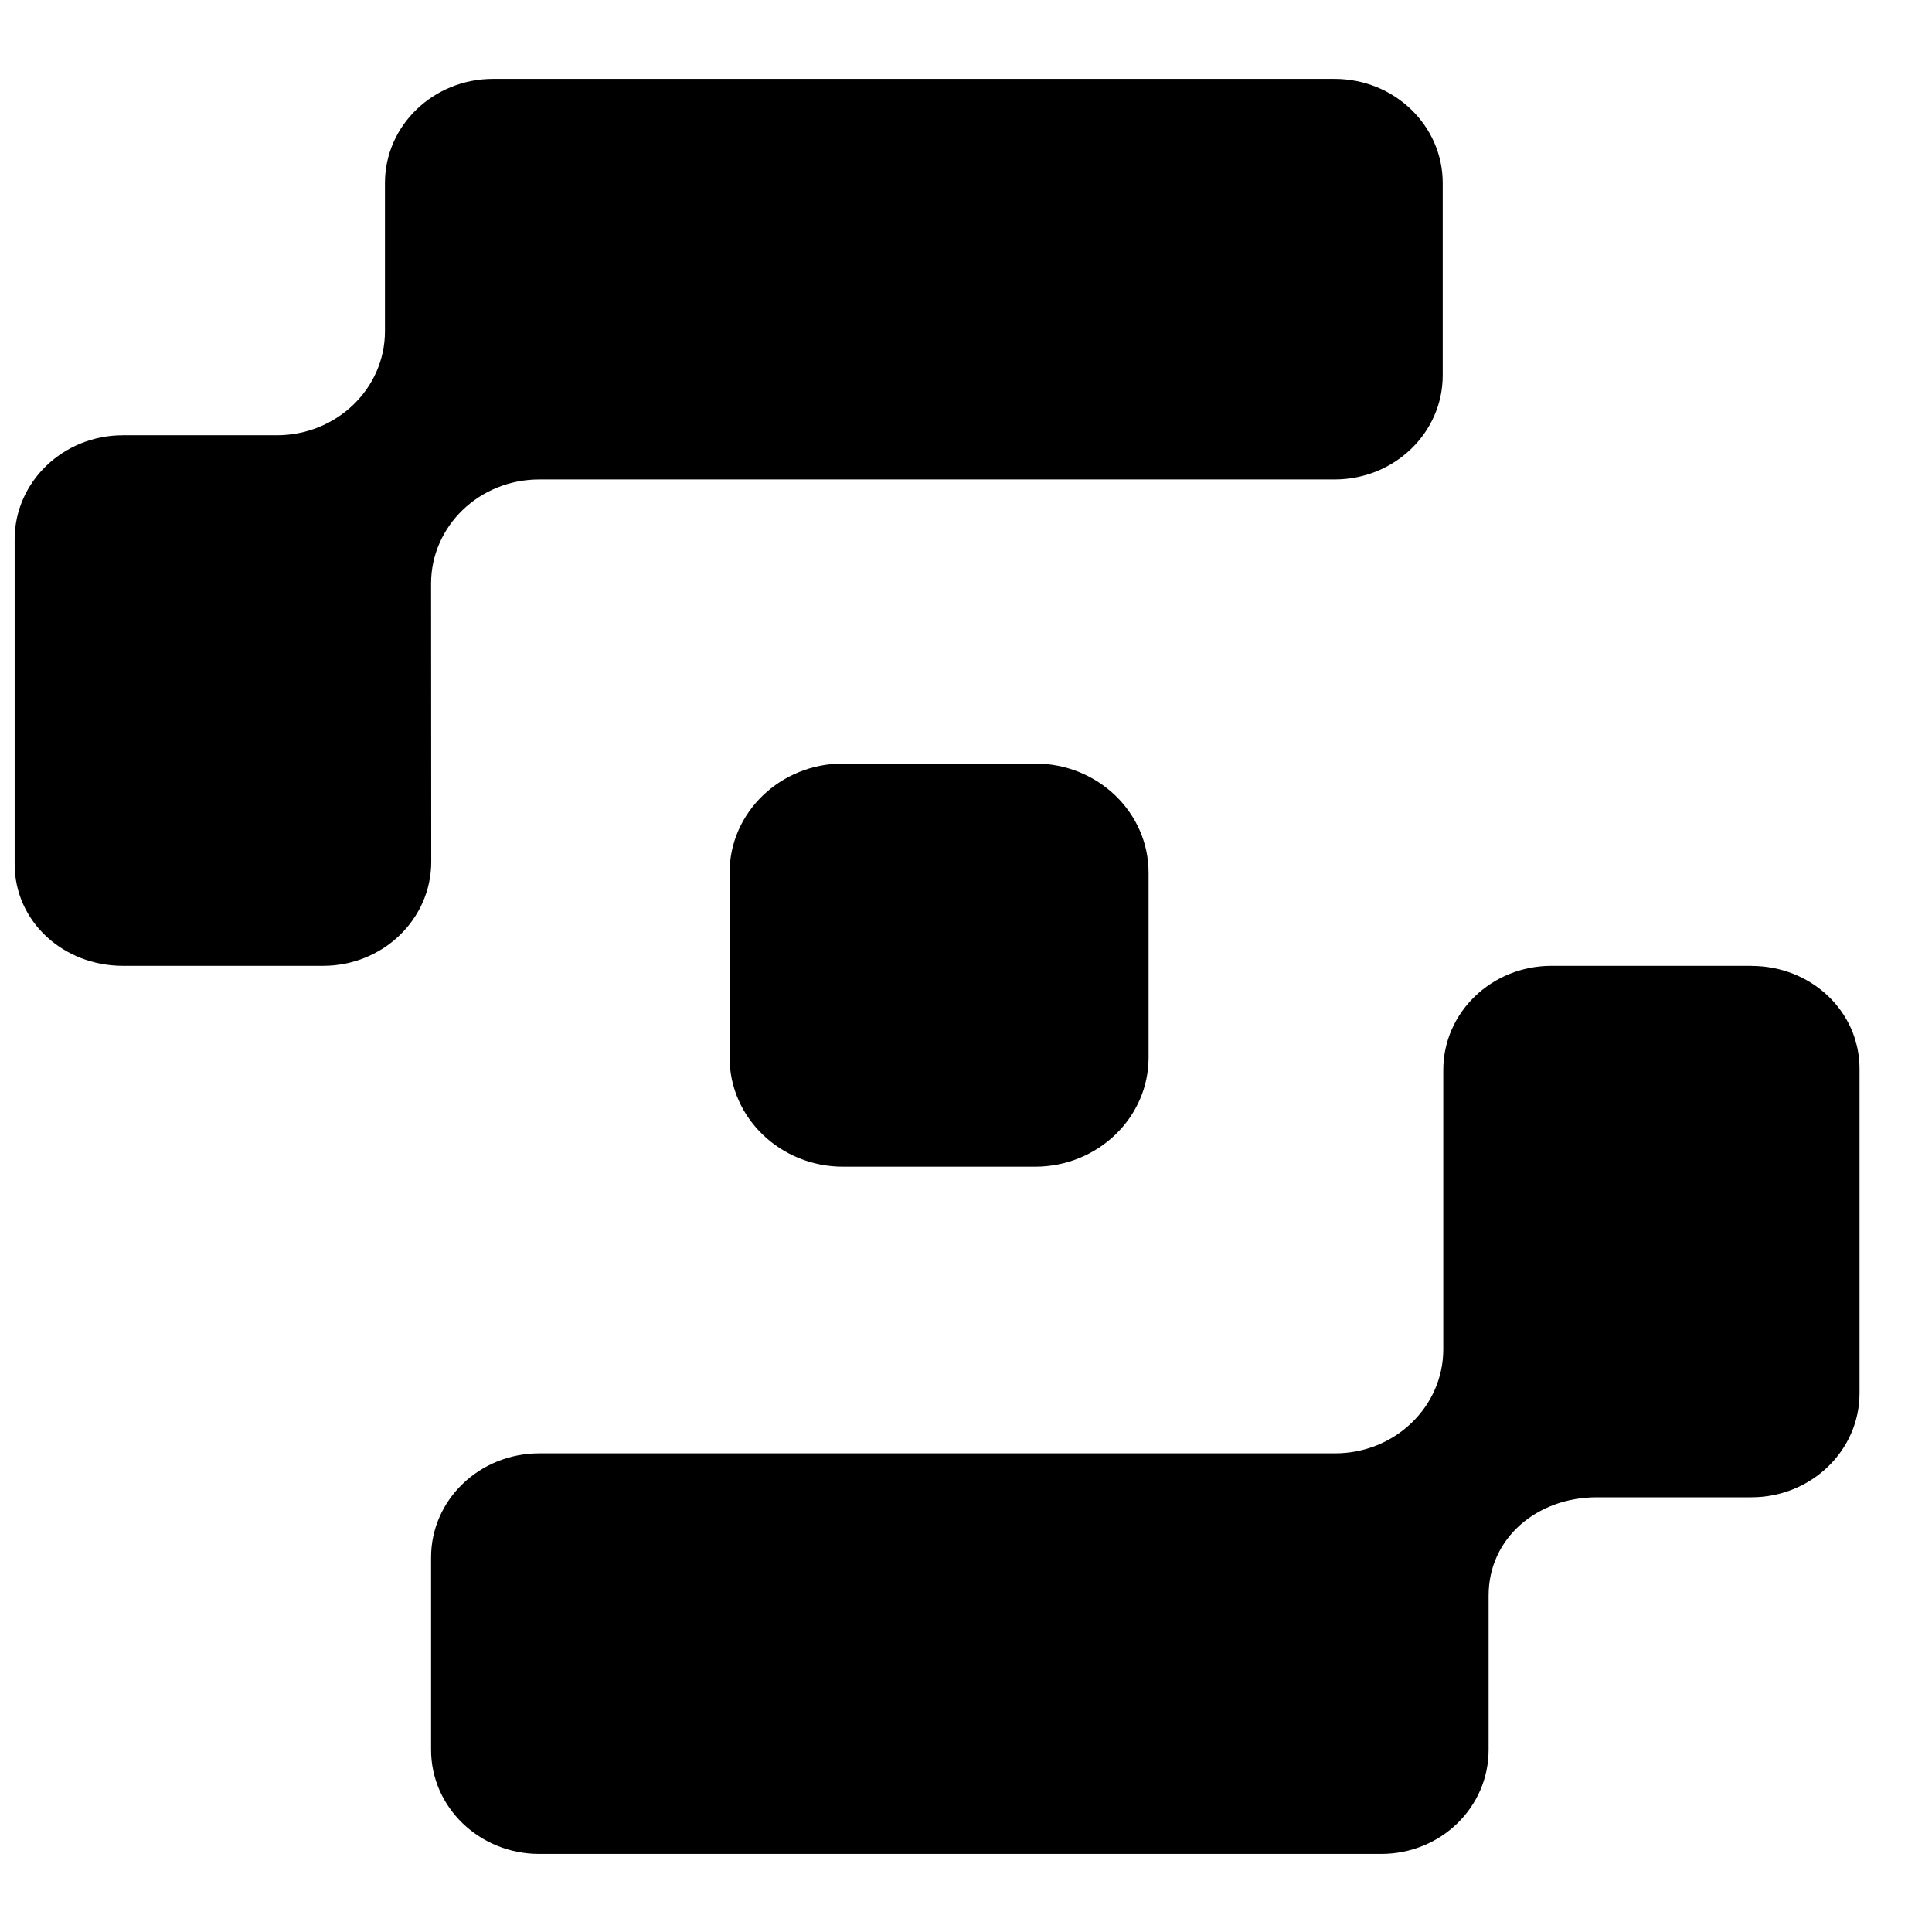
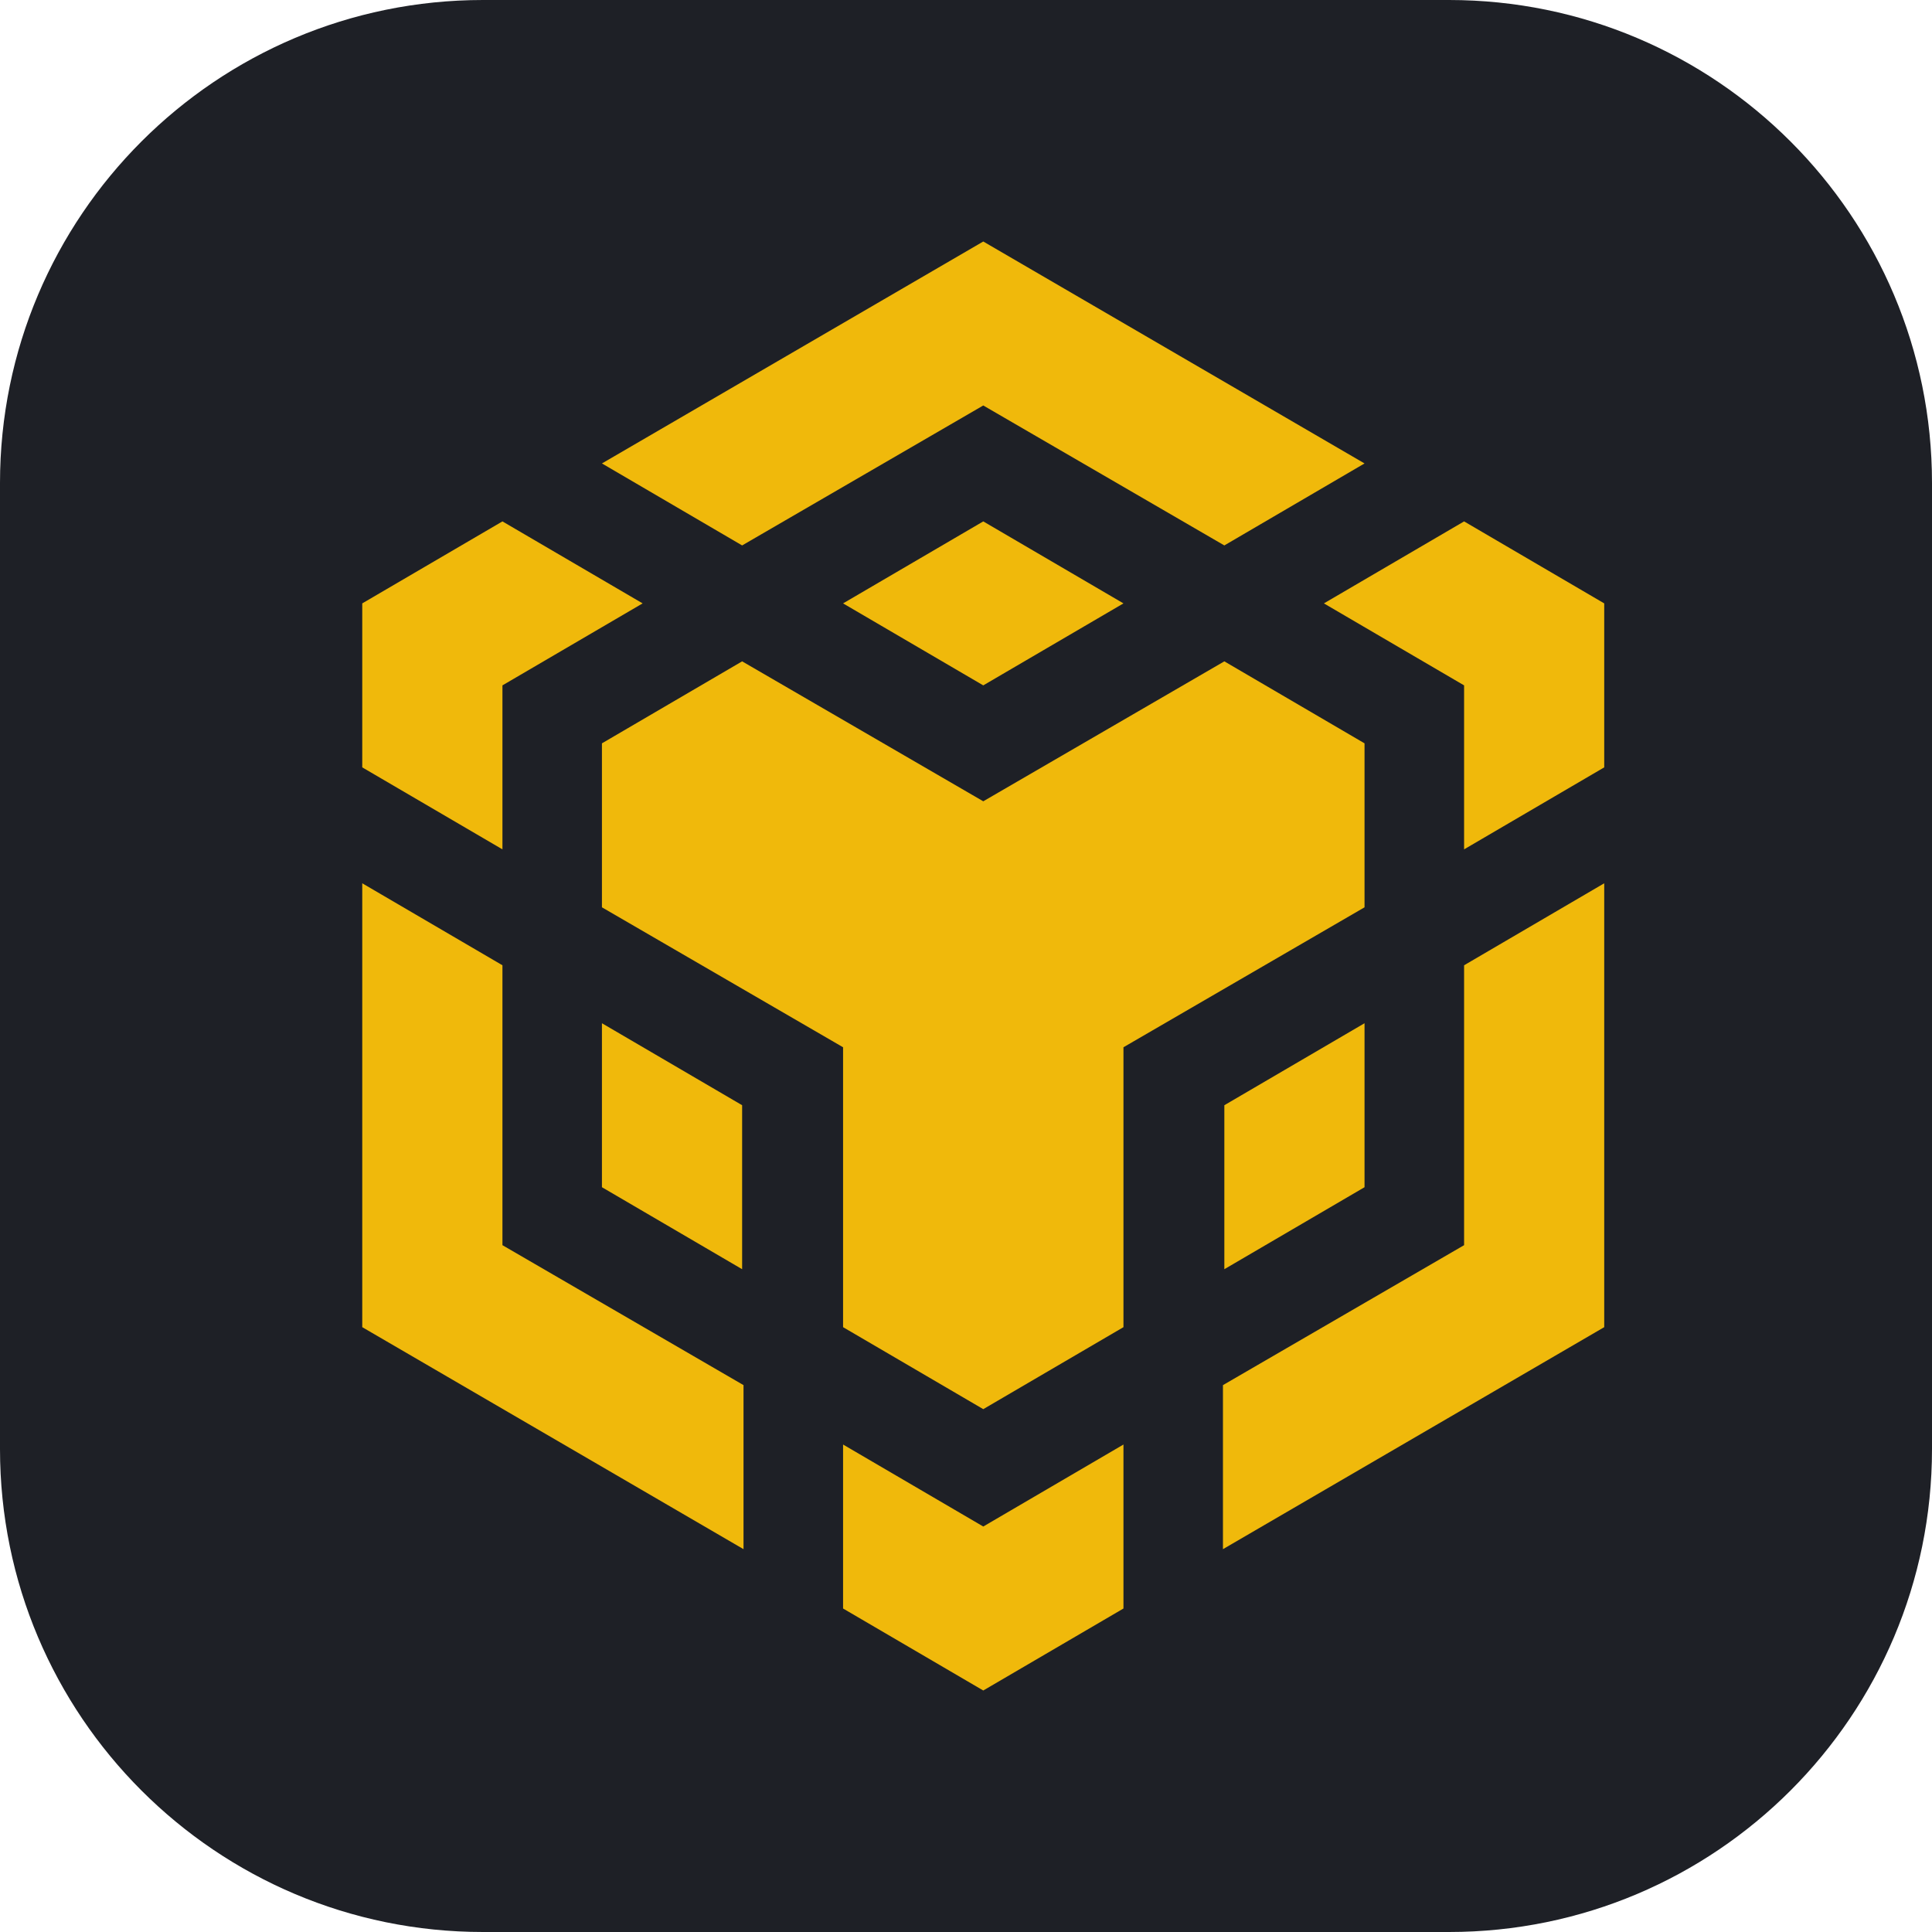
- <svg xmlns="http://www.w3.org/2000/svg" width="384" height="384" viewBox="0 0 24 24" fill="none">
-   <path d="M21.757 11.998h-2.485c-.742 0-1.343.579-1.343 1.293v3.47c0 .714-.602 1.293-1.344 1.293H6.699c-.743 0-1.344.578-1.344 1.292v2.391c0 .714.601 1.293 1.344 1.293h10.458c.742 0 1.335-.579 1.335-1.293V19.82c0-.714.602-1.22 1.344-1.22h1.92c.743 0 1.344-.58 1.344-1.293v-4.03c0-.714-.601-1.278-1.343-1.278ZM5.355 7.249c0-.714.6-1.293 1.343-1.293h9.88c.743 0 1.344-.579 1.344-1.293v-2.39c0-.714-.601-1.293-1.344-1.293H6.125c-.742 0-1.343.579-1.343 1.293v1.842c0 .714-.602 1.292-1.344 1.292H1.526C.784 5.407.182 5.986.182 6.7v4.034c0 .714.604 1.264 1.346 1.264h2.485c.743 0 1.344-.579 1.344-1.293L5.355 7.25ZM10.472 9.485h2.387c.778 0 1.409.608 1.409 1.356v2.296c0 .748-.632 1.356-1.41 1.356h-2.386c-.778 0-1.409-.608-1.409-1.356v-2.296c0-.749.632-1.356 1.409-1.356Z" fill="currentColor" />
+ <svg xmlns="http://www.w3.org/2000/svg" width="32" height="32" viewBox="0 0 32 32" fill="none">
+   <path d="M24 0H8C3.582 0 0 3.582 0 8V24C0 28.418 3.582 32 8 32H24C28.418 32 32 28.418 32 24V8C32 3.582 28.418 0 24 0Z" fill="#1E2026" />
+   <path d="M16.286 4L9.97 7.676L12.292 9.034L16.286 6.716L20.279 9.034L22.601 7.676L16.286 4Z" fill="#F0B90B" />
+   <path d="M20.279 10.954L22.601 12.312V15.028L18.608 17.346V21.982L16.286 23.34L13.964 21.982V17.346L9.97 15.028V12.312L12.292 10.954L16.286 13.272L20.279 10.954Z" fill="#F0B90B" />
+   <path d="M22.601 16.948V19.664L20.279 21.022V18.306L22.601 16.948Z" fill="#F0B90B" />
+   <path d="M20.256 22.942L24.25 20.624V15.988L26.571 14.63V21.982L20.256 25.659V22.942Z" fill="#F0B90B" />
+   <path d="M24.25 11.352L21.928 9.994L24.25 8.636L26.571 9.994V12.71L24.25 14.068V11.352Z" fill="#F0B90B" />
+   <path d="M13.964 26.642V23.926L16.286 25.284L18.608 23.926V26.642L16.286 28L13.964 26.642Z" fill="#F0B90B" />
+   <path d="M12.292 21.022L9.97 19.664V16.948L12.292 18.306V21.022Z" fill="#F0B90B" />
+   <path d="M16.286 11.352L13.964 9.994L16.286 8.636L18.608 9.994L16.286 11.352Z" fill="#F0B90B" />
+   <path d="M10.644 9.994L8.322 11.352V14.068L6 12.71V9.994L8.322 8.636L10.644 9.994Z" fill="#F0B90B" />
+   <path d="M6 14.63L8.322 15.988V20.624L12.315 22.942V25.659L6 21.982V14.63Z" fill="#F0B90B" />
</svg>
